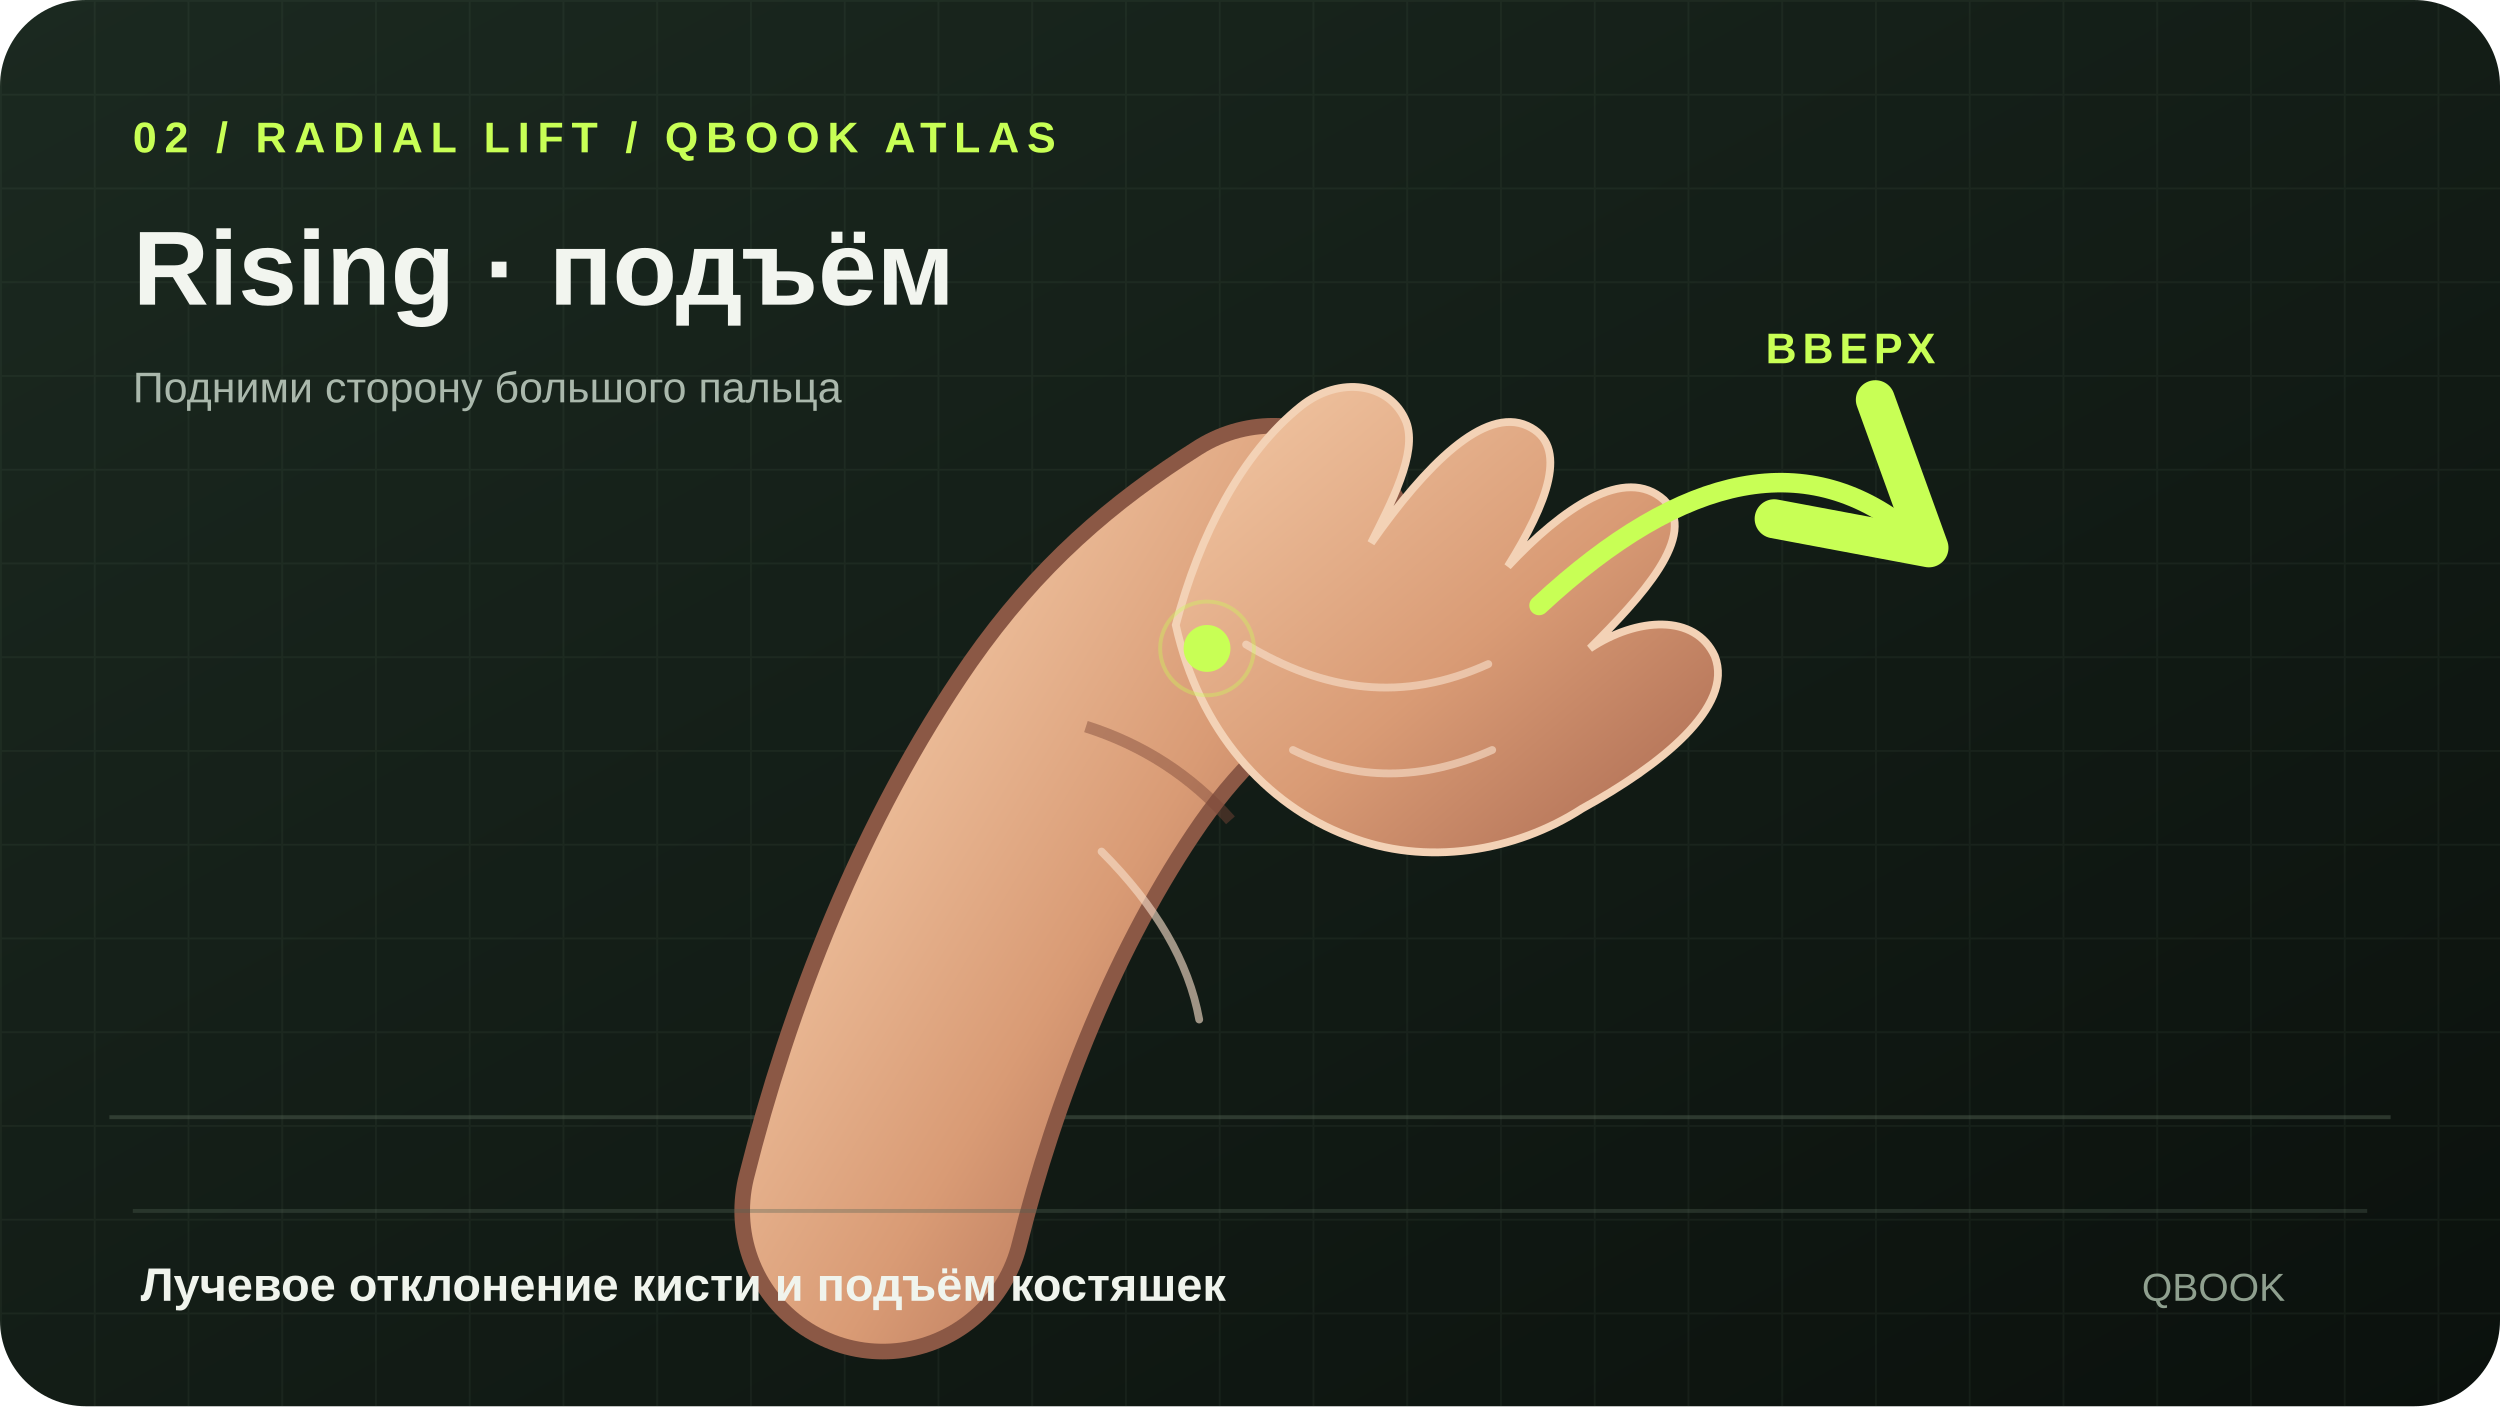
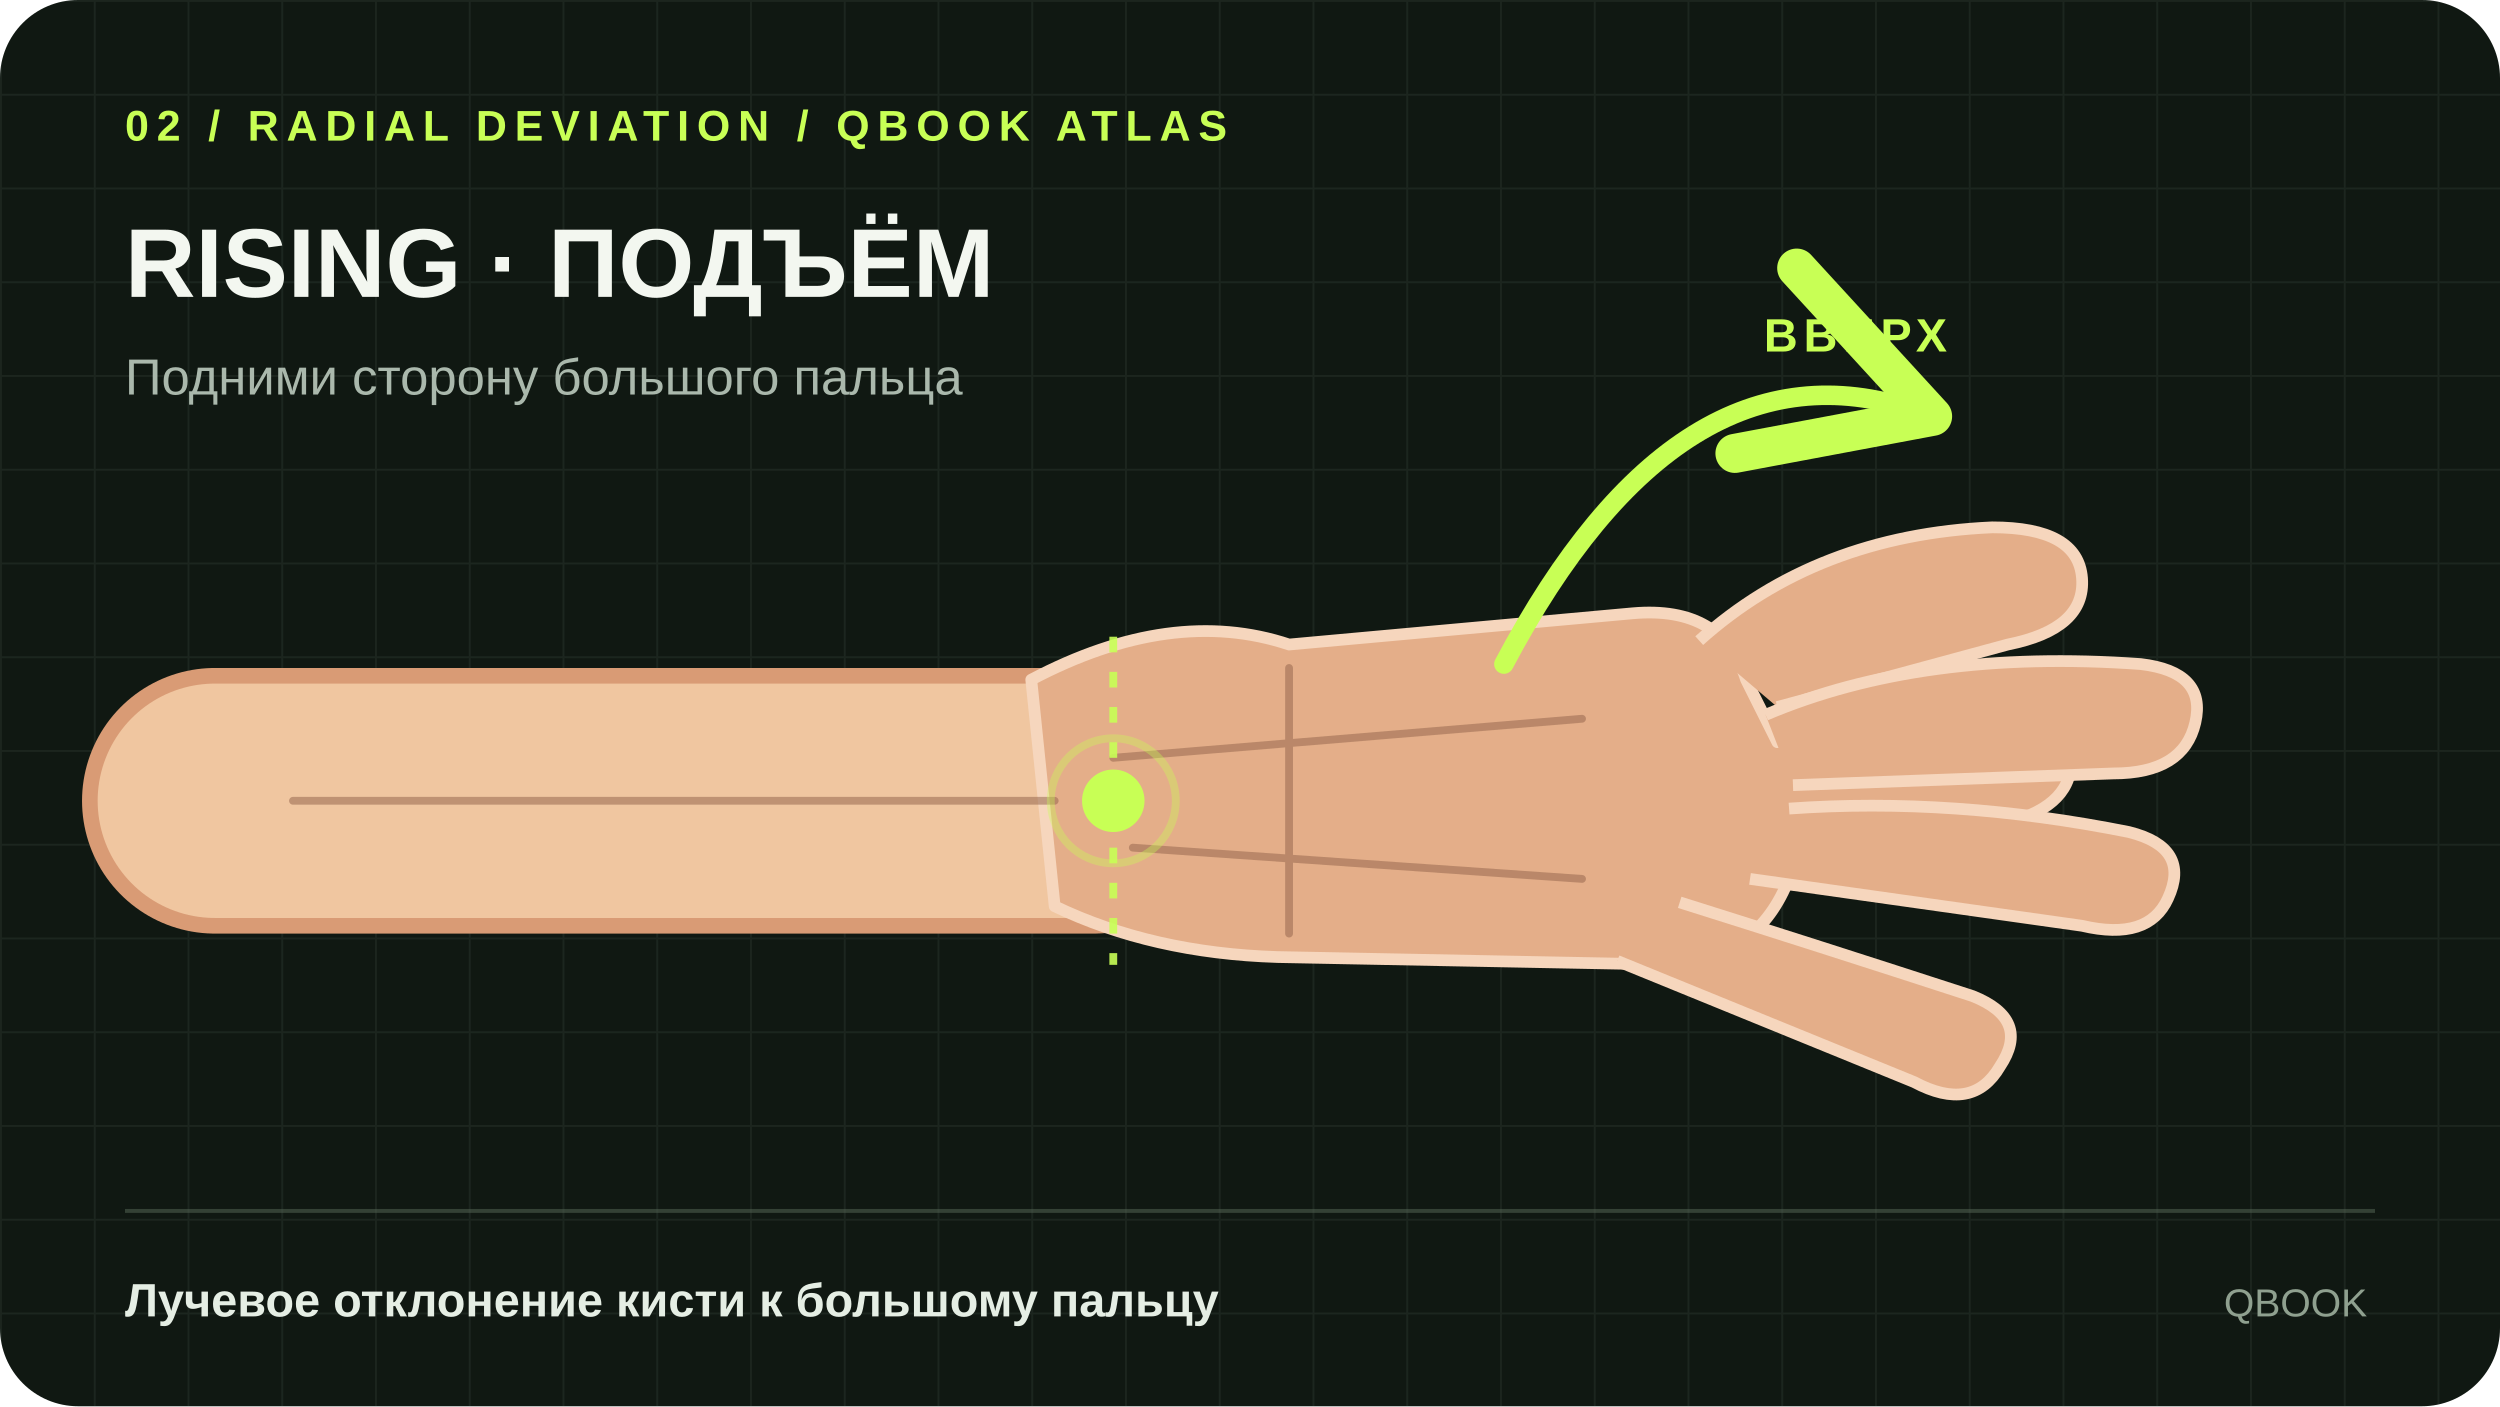
- <svg xmlns="http://www.w3.org/2000/svg" viewBox="0 0 640 360" role="img" aria-labelledby="title desc">
+ <svg xmlns="http://www.w3.org/2000/svg" viewBox="0 0 640 360" role="img" aria-labelledby="t d">
  <defs>
-     <linearGradient id="bg" x2="1" y2="1">
-       <stop stop-color="#1b2920" />
-       <stop offset="1" stop-color="#0b110d" />
-     </linearGradient>
-     <linearGradient id="skin" x1="0" y1="0" x2="1" y2="1">
-       <stop stop-color="#f3c9a6" />
-       <stop offset=".55" stop-color="#d99b75" />
-       <stop offset="1" stop-color="#a96850" />
-     </linearGradient>
-     <marker id="arr" markerWidth="10" markerHeight="10" refX="7" refY="5" orient="auto">
-       <path d="M1 1L8 5L1 9" fill="none" stroke="#c8ff55" stroke-width="2" stroke-linecap="round" stroke-linejoin="round" />
+     <pattern id="g" width="24" height="24" patternUnits="userSpaceOnUse">
+       <path d="M24 0H0V24" fill="none" stroke="#9aab9b" stroke-opacity=".09" />
+     </pattern>
+     <marker id="a" markerWidth="12" markerHeight="12" refX="9" refY="6" orient="auto">
+       <path d="M1 1L10 6L1 11" fill="none" stroke="#c8ff55" stroke-width="2" stroke-linecap="round" stroke-linejoin="round" />
    </marker>
-     <pattern id="grid" width="24" height="24" patternUnits="userSpaceOnUse">
-       <path d="M24 0H0V24" fill="none" stroke="#8da18e" stroke-opacity=".07" stroke-width="1" />
-     </pattern>
-     <style>
-  .motion{fill:none;stroke:#c8ff55;stroke-width:5;stroke-linecap:round;stroke-linejoin:round}
-  .call{font:700 11px Arial,sans-serif;letter-spacing:1.5px;fill:#c8ff55}
-  .small{font:11px Arial,sans-serif;fill:#aab8ac}
-  .bone{fill:none;stroke:#f6dfc9;stroke-opacity:.62;stroke-width:2;stroke-linecap:round}
-  </style>
  </defs>
-   <rect width="640" height="360" rx="22" fill="url(#bg)" />
-   <rect width="640" height="360" rx="22" fill="url(#grid)" />
-   <path d="M28 286H612" stroke="#526353" stroke-opacity=".45" />
-   <text x="34" y="39" fill="#c8ff55" font-family="Arial,sans-serif" font-size="11" font-weight="700" letter-spacing="2">02 / RADIAL LIFT  /  QBOOK ATLAS</text>
-   <text x="34" y="78" fill="#f2f5ef" font-family="Arial,sans-serif" font-size="27" font-weight="700">Rising · подъём</text>
-   <text x="34" y="103" class="small">Подними сторону большого пальца</text>
-   <path d="M226 310 C236 270 253 226 278 190 C292 170 307 157 326 145" fill="none" stroke="#8b5845" stroke-width="76" stroke-linecap="round" />
-   <path d="M226 310 C236 270 253 226 278 190 C292 170 307 157 326 145" fill="none" stroke="url(#skin)" stroke-width="68" stroke-linecap="round" />
-   <path d="M301 160 C307 137 318 116 333 104 C343 96 356 98 360 108 C363 116 356 129 351 139  C365 119 380 104 391 109 C402 114 396 129 386 145  C400 130 416 119 426 128 C435 137 420 153 407 166  C419 158 434 157 439 168 C444 181 425 196 405 207  C388 218 365 222 345 214 C324 206 307 187 301 160Z" fill="url(#skin)" stroke="#f3d2b6" stroke-width="2" />
-   <path d="M319 165 C339 177 359 180 381 170 M331 192 Q355 204 382 192 M282 218 Q303 239 307 261" class="bone" />
-   <path d="M278 186 Q300 193 315 210" fill="none" stroke="#7c4939" stroke-opacity=".45" stroke-width="3" />
-   <circle cx="309" cy="166" r="6" fill="#c8ff55" />
-   <circle cx="309" cy="166" r="12" fill="none" stroke="#c8ff55" stroke-opacity=".35" />
-   <path d="M394 155 Q450 103 490 137" class="motion" marker-end="url(#arr)" />
-   <text x="452" y="93" class="call">ВВЕРХ</text>
-   <path d="M34 310H606" stroke="#526353" stroke-opacity=".35" />
-   <text x="36" y="333" fill="#f0f4ed" font-family="Arial,sans-serif" font-size="12" font-weight="700">Лучевое отклонение кисти и подъём костяшек</text>
-   <text x="585" y="333" fill="#8fa08f" font-family="Arial,sans-serif" font-size="10" text-anchor="end">QBOOK</text>
+   <rect width="640" height="360" rx="20" fill="#101812" />
+   <rect width="640" height="360" rx="20" fill="url(#g)" />
+   <text x="32" y="36" fill="#c8ff55" font-family="Arial,sans-serif" font-size="11" font-weight="700" letter-spacing="2">02 / RADIAL DEVIATION / QBOOK ATLAS</text>
+   <text x="32" y="76" fill="#f3f7f0" font-family="Arial,sans-serif" font-size="25" font-weight="700">RISING · ПОДЪЁМ</text>
+   <text x="32" y="101" fill="#aab8ac" font-family="Arial,sans-serif" font-size="13">Подними сторону большого пальца</text>
+   <path d="M55 205 L280 205" stroke="#d99b75" stroke-width="68" stroke-linecap="round" />
+   <path d="M55 205 L280 205" stroke="#f0c6a0" stroke-width="60" stroke-linecap="round" />
+   <path d="M264 174 Q300 155 330 165 L418 157 Q441 155 447 174 L455 190 L510 180 Q527 179 530 192 Q532 205 516 210 L459 222 Q452 244 430 247 L327 245 Q295 244 270 232Z" fill="#e4ae89" stroke="#f6d6bd" stroke-width="3" stroke-linejoin="round" />
+   <path d="M435 164 Q465 137 510 135 Q532 135 533 148 Q534 161 514 165 L455 181" fill="#e4ae89" stroke="#f6d6bd" stroke-width="3" />
+   <path d="M452 183 Q492 166 548 170 Q565 172 562 185 Q559 198 541 198 L459 201" fill="#e4ae89" stroke="#f6d6bd" stroke-width="3" />
+   <path d="M458 207 Q500 204 545 213 Q561 217 555 230 Q550 241 533 237 L448 225" fill="#e4ae89" stroke="#f6d6bd" stroke-width="3" />
+   <path d="M430 231 Q465 242 505 255 Q520 261 512 273 Q505 285 490 277 L414 246" fill="#e4ae89" stroke="#f6d6bd" stroke-width="3" />
+   <path d="M75 205H270 M285 194L405 184 M290 217L405 225 M330 171L330 239" stroke="#98684f" stroke-opacity=".55" stroke-width="2" fill="none" stroke-linecap="round" />
+   <path d="M285 163V247" stroke="#c8ff55" stroke-width="2" stroke-dasharray="4 5" opacity=".9" />
+   <circle cx="285" cy="205" r="8" fill="#c8ff55" />
+   <circle cx="285" cy="205" r="16" fill="none" stroke="#c8ff55" stroke-opacity=".35" stroke-width="2" />
+   <path d="M385 170 Q430 85 490 105" fill="none" stroke="#c8ff55" stroke-width="5" stroke-linecap="round" stroke-linejoin="round" marker-end="url(#a)" />
+   <text x="475" y="90" fill="#c8ff55" font-family="Arial,sans-serif" font-size="12" font-weight="700" text-anchor="middle" letter-spacing="1.5">ВВЕРХ</text>
+   <path d="M32 310H608" stroke="#526353" stroke-opacity=".55" />
+   <text x="32" y="337" fill="#e5eee4" font-family="Arial,sans-serif" font-size="12" font-weight="700">Лучевое отклонение кисти к большому пальцу</text>
+   <text x="606" y="337" fill="#8fa08f" font-family="Arial,sans-serif" font-size="10" text-anchor="end">QBOOK</text>
</svg>
